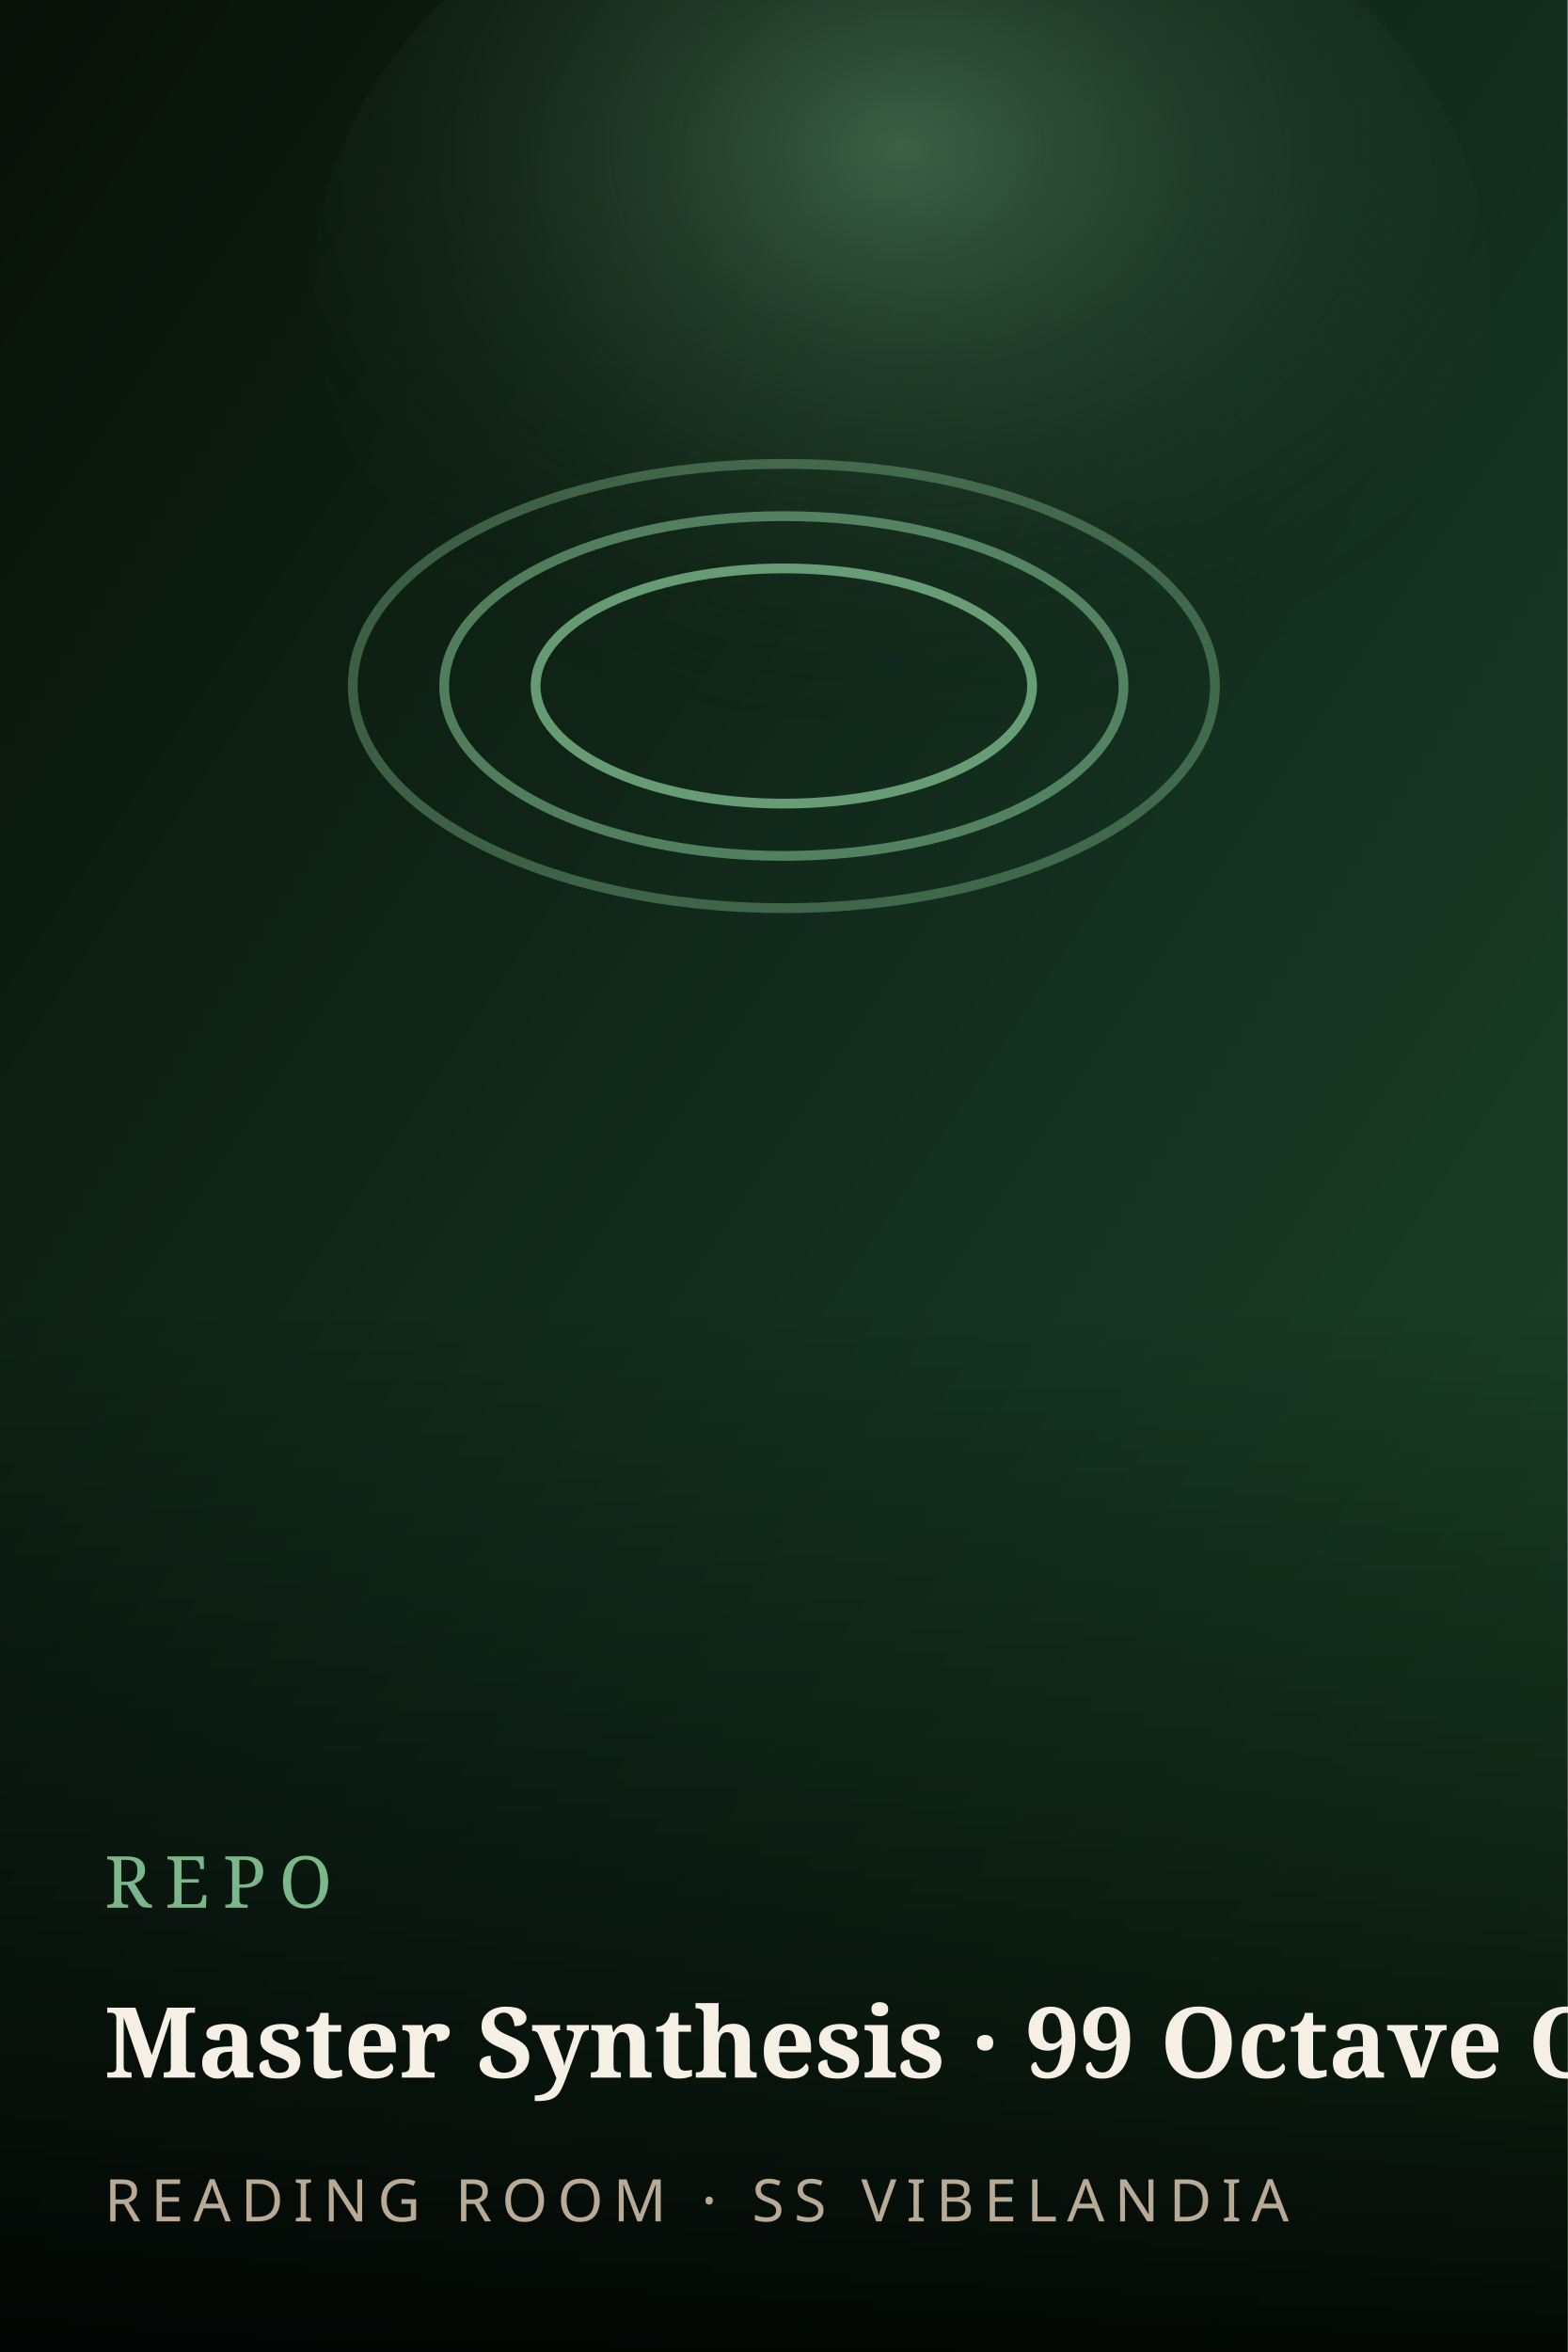
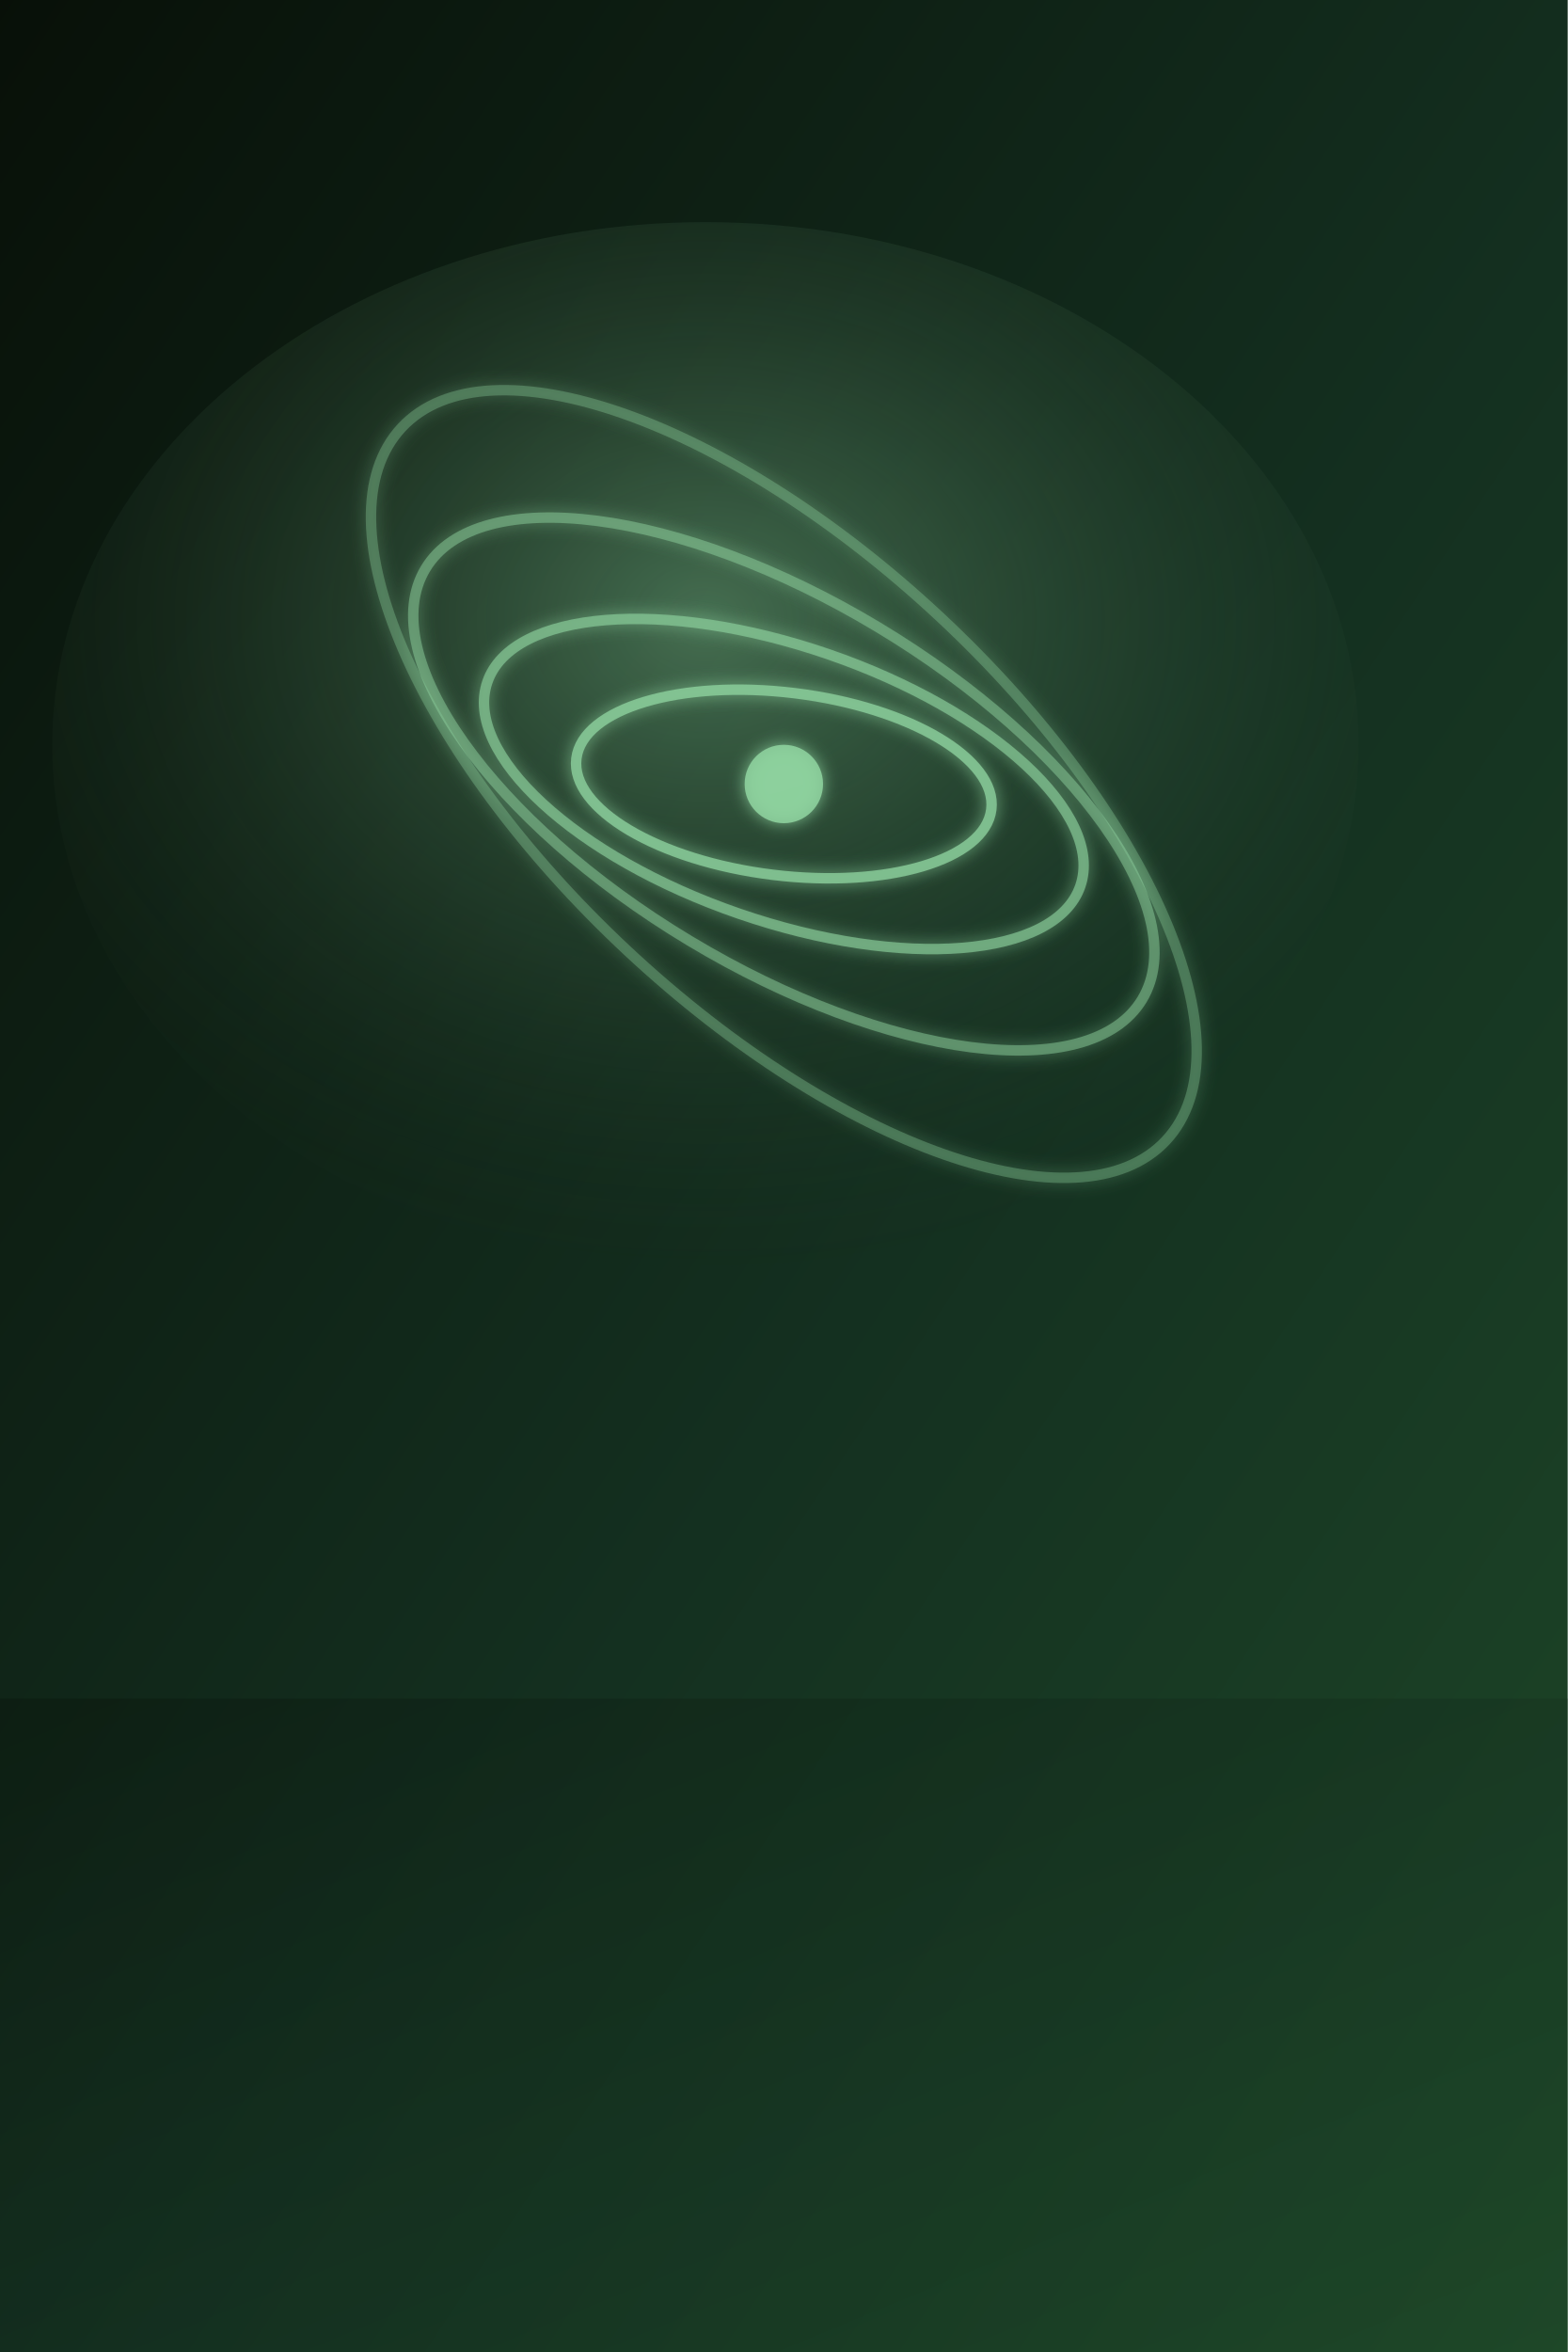
- <svg xmlns="http://www.w3.org/2000/svg" viewBox="0 0 240 360" role="img" aria-label="Master Synthesis · 99 Octave Omni-Lattice · reproducible pipeline">
+ <svg xmlns="http://www.w3.org/2000/svg" viewBox="0 0 240 360" role="img" aria-label="Master Synthesis · 99 Octave Omni-Lattice ·…">
  <defs>
    <linearGradient id="bg" x1="0%" y1="0%" x2="100%" y2="100%">
      <stop offset="0%" stop-color="#081008" />
      <stop offset="55%" stop-color="#143020" />
      <stop offset="100%" stop-color="#1e4828" />
    </linearGradient>
-     <radialGradient id="glow" cx="50%" cy="35%" r="65%">
-       <stop offset="0%" stop-color="#8fd4a0" stop-opacity="0.35" />
+     <radialGradient id="glow" cx="50%" cy="38%" r="70%">
+       <stop offset="0%" stop-color="#8fd4a0" stop-opacity="0.42" />
      <stop offset="100%" stop-color="#081008" stop-opacity="0" />
    </radialGradient>
-     <linearGradient id="fade" x1="0" y1="200" x2="0" y2="360" gradientUnits="userSpaceOnUse">
-       <stop offset="0%" stop-color="#000000" stop-opacity="0" />
-       <stop offset="100%" stop-color="#000000" stop-opacity="0.88" />
-     </linearGradient>
+     <filter id="soft">
+       <feGaussianBlur stdDeviation="1.2" />
+     </filter>
  </defs>
  <rect width="240" height="360" fill="url(#bg)" />
-   <ellipse cx="138" cy="44" rx="90" ry="70" fill="url(#glow)" />
-   <g opacity="0.9">
-     <ellipse cx="120" cy="105" rx="38" ry="18" fill="none" stroke="#8fd4a0" stroke-width="1.5" opacity="0.75" />
-     <ellipse cx="120" cy="105" rx="52" ry="26" fill="none" stroke="#8fd4a0" stroke-width="1.5" opacity="0.57" />
-     <ellipse cx="120" cy="105" rx="66" ry="34" fill="none" stroke="#8fd4a0" stroke-width="1.5" opacity="0.39" />
+   <ellipse cx="108" cy="114" rx="100" ry="80" fill="url(#glow)" />
+   <g opacity="0.88" filter="url(#soft)">
+     <ellipse cx="120" cy="120" rx="32" ry="14" fill="none" stroke="#8fd4a0" stroke-width="1.6" opacity="0.8" transform="rotate(7 120 120)" />
+     <ellipse cx="120" cy="120" rx="48" ry="21" fill="none" stroke="#8fd4a0" stroke-width="1.6" opacity="0.65" transform="rotate(19 120 120)" />
+     <ellipse cx="120" cy="120" rx="64" ry="28" fill="none" stroke="#8fd4a0" stroke-width="1.6" opacity="0.5" transform="rotate(31 120 120)" />
+     <ellipse cx="120" cy="120" rx="80" ry="35" fill="none" stroke="#8fd4a0" stroke-width="1.6" opacity="0.35" transform="rotate(43 120 120)" />
+     <circle cx="120" cy="120" r="6" fill="#8fd4a0" opacity="0.9" />
  </g>
-   <rect x="0" y="200" width="240" height="160" fill="url(#fade)" />
-   <text x="16" y="292" fill="#8fd4a0" font-family="Georgia, serif" font-size="11" letter-spacing="2" opacity="0.85">REPO</text>
-   <text x="16" y="318" fill="#f5efe6" font-family="Georgia, serif" font-size="15" font-weight="700">Master Synthesis · 99 Octave Omni-Lattice · r…</text>
-   <text x="16" y="340" fill="#b8aa94" font-family="system-ui, sans-serif" font-size="9" letter-spacing="1.5">READING ROOM · SS VIBELANDIA</text>
+   <g opacity="0.95">
+     <ellipse cx="120" cy="120" rx="32" ry="14" fill="none" stroke="#8fd4a0" stroke-width="1.6" opacity="0.8" transform="rotate(7 120 120)" />
+     <ellipse cx="120" cy="120" rx="48" ry="21" fill="none" stroke="#8fd4a0" stroke-width="1.6" opacity="0.65" transform="rotate(19 120 120)" />
+     <ellipse cx="120" cy="120" rx="64" ry="28" fill="none" stroke="#8fd4a0" stroke-width="1.6" opacity="0.5" transform="rotate(31 120 120)" />
+     <ellipse cx="120" cy="120" rx="80" ry="35" fill="none" stroke="#8fd4a0" stroke-width="1.6" opacity="0.35" transform="rotate(43 120 120)" />
+     <circle cx="120" cy="120" r="6" fill="#8fd4a0" opacity="0.9" />
+   </g>
+   <rect x="0" y="260" width="240" height="100" fill="url(#bg)" opacity="0.35" />
</svg>
